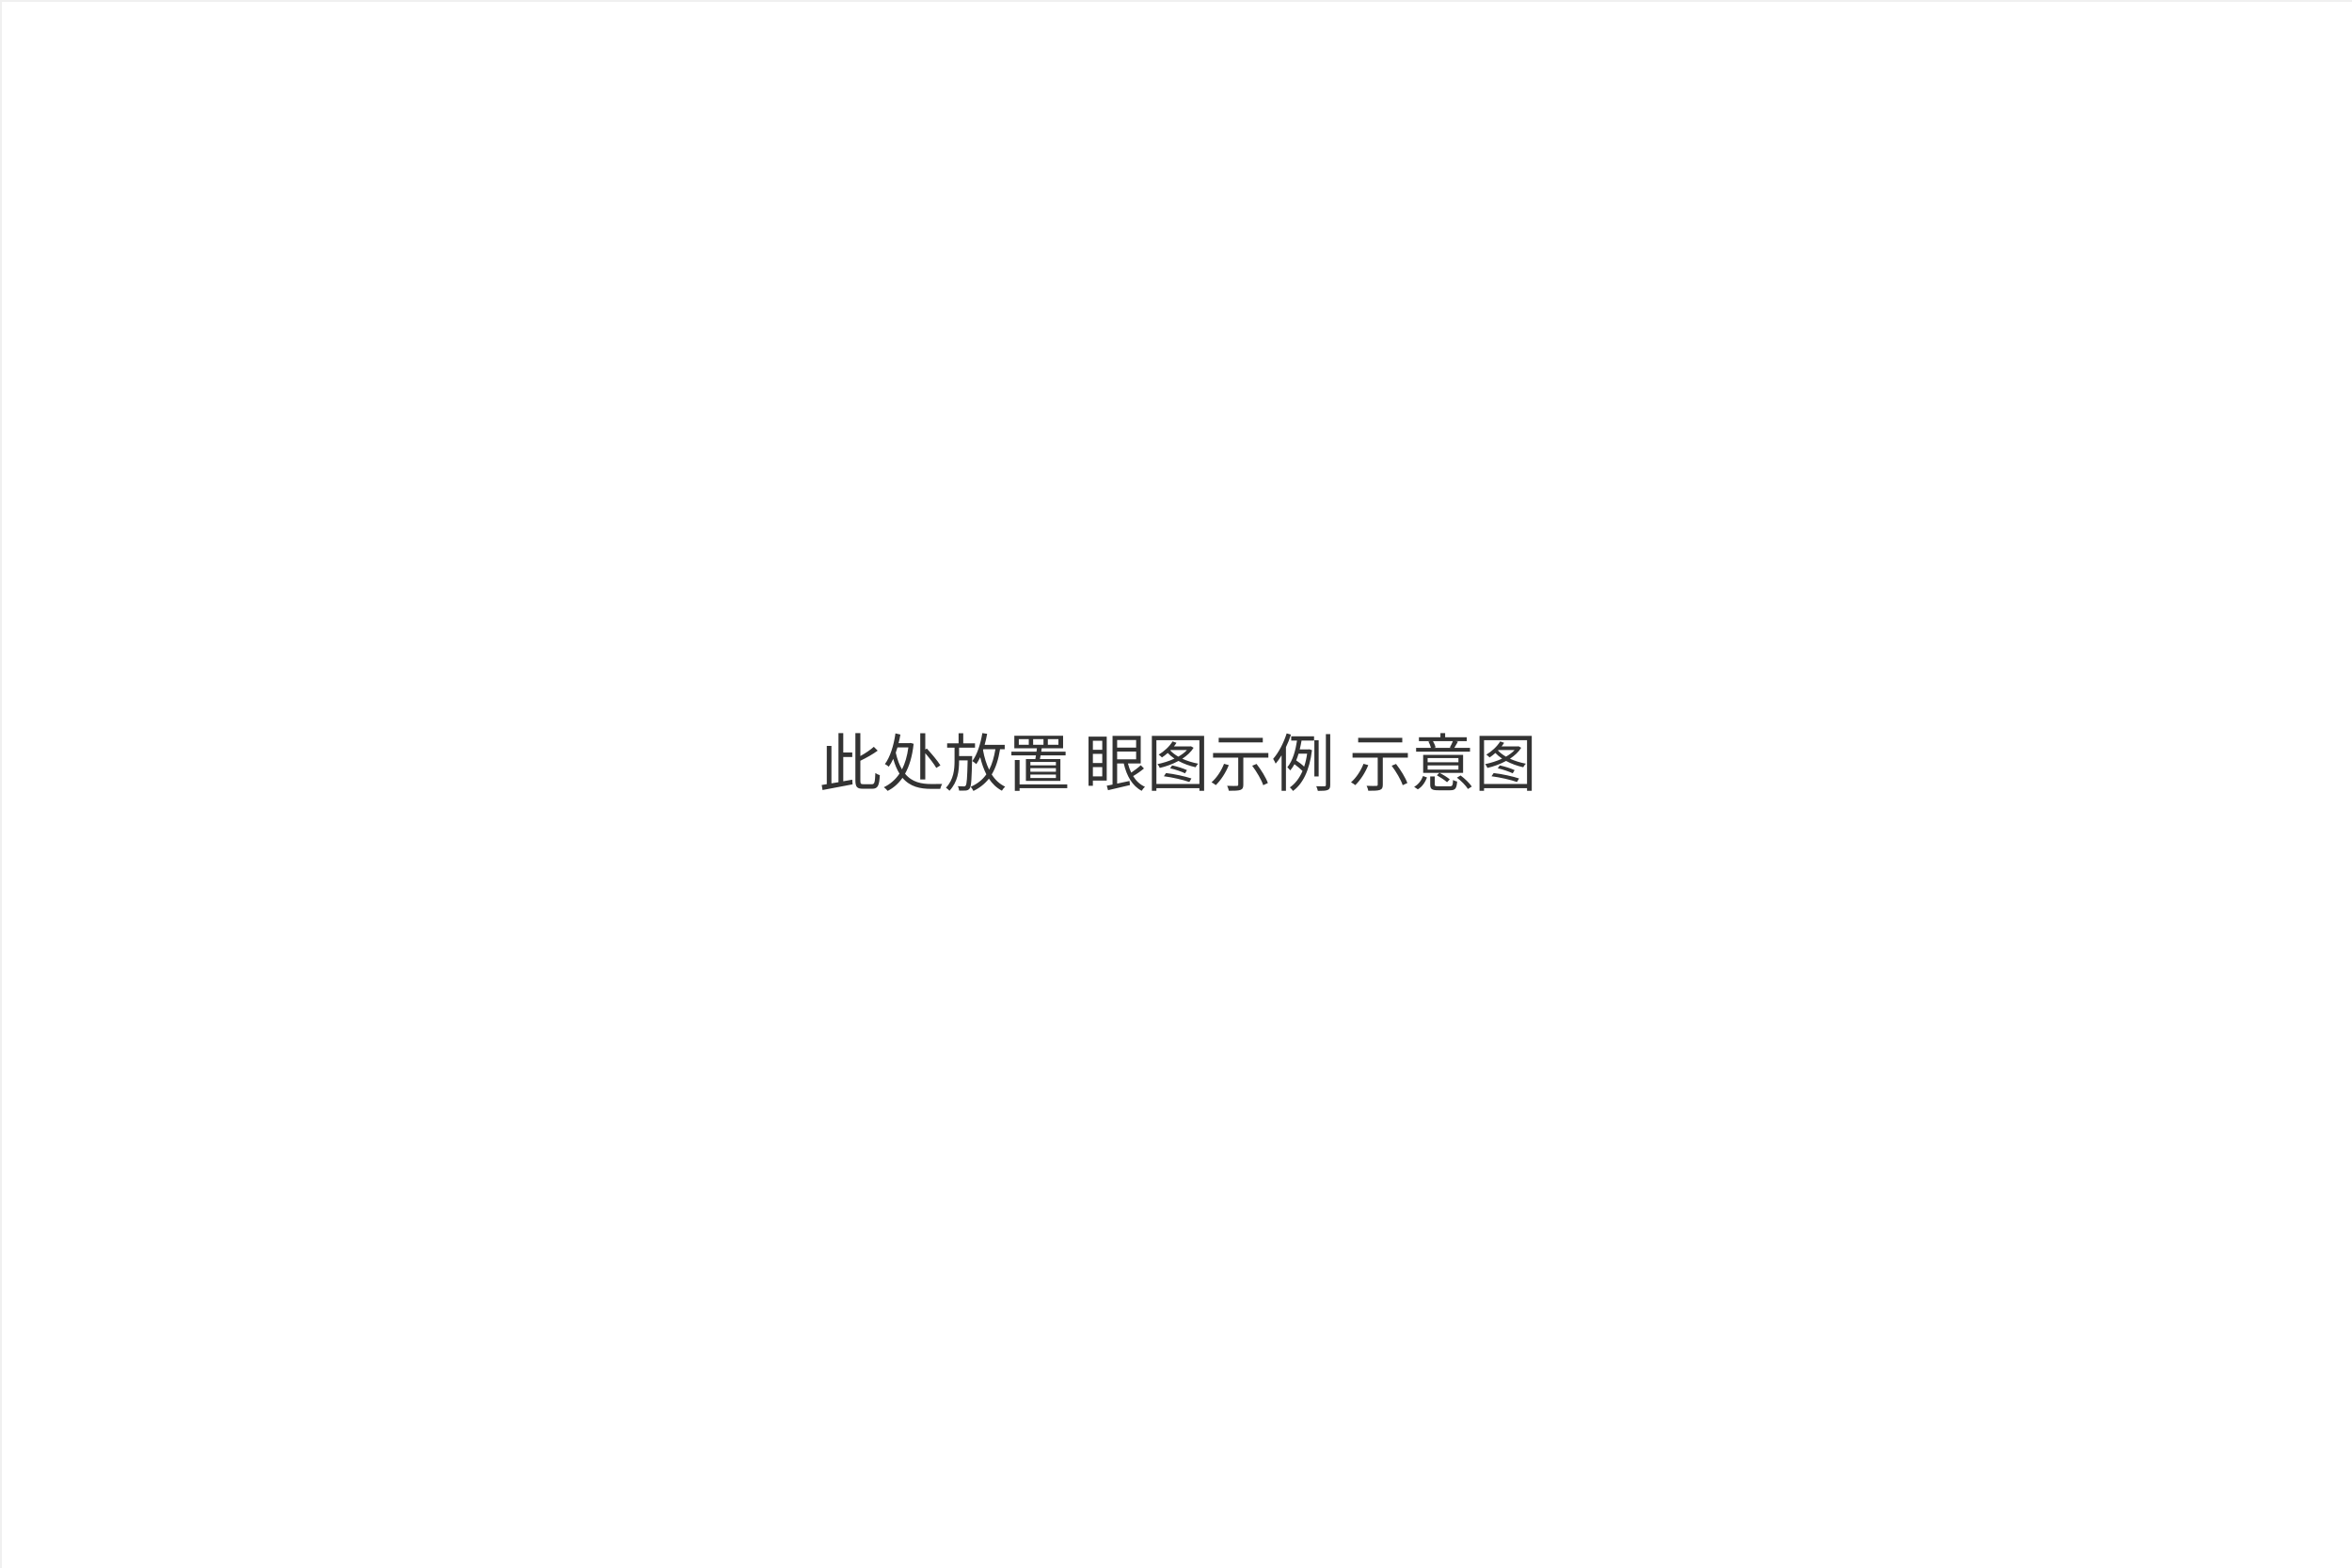
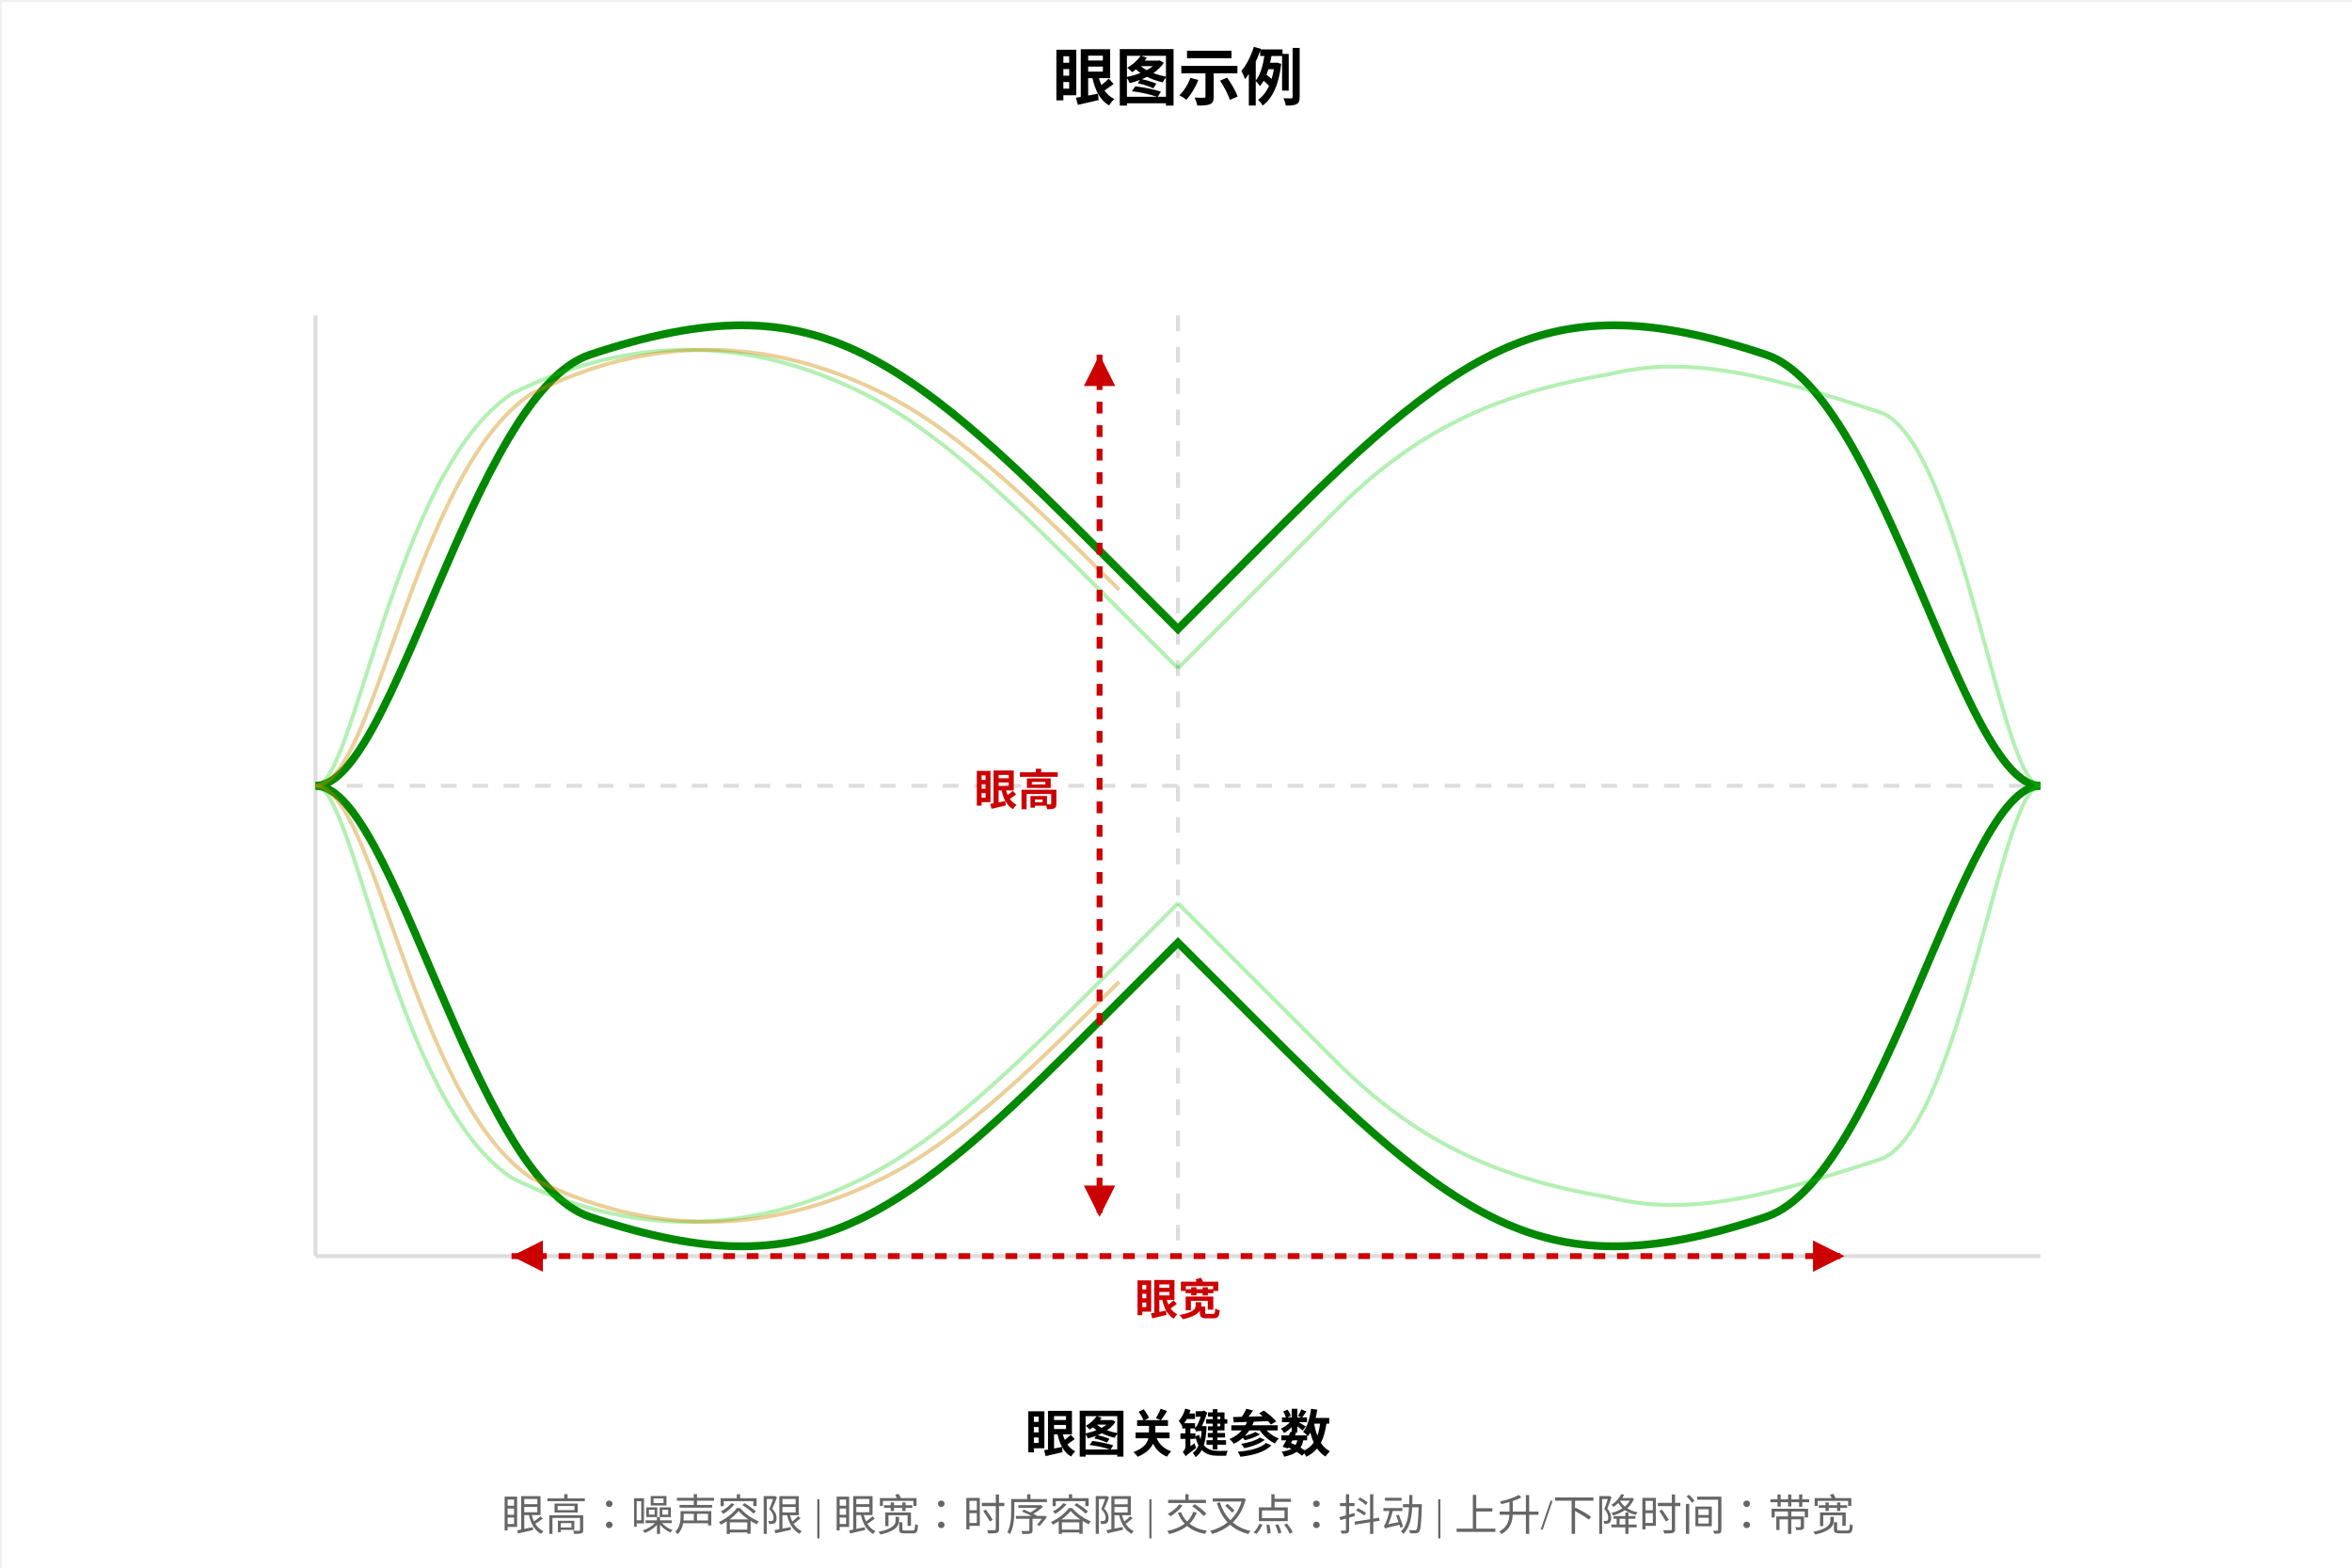
- <svg xmlns="http://www.w3.org/2000/svg" width="600" height="400">
+ <svg xmlns="http://www.w3.org/2000/svg" width="600" height="400" viewBox="0 0 600 400">
  <defs />
  <g transform="translate(0.5,0.5)">
    <rect x="0" y="0" width="600" height="400" fill="#ffffff" stroke="none" />
-     <text x="300" y="200" text-anchor="middle" font-size="16" fill="#333">此处放置 眼图示例 示意图</text>
+     <text x="300" y="25" text-anchor="middle" font-size="16" fill="#000" font-weight="bold">眼图示例</text>
+     <line x1="80" y1="80" x2="80" y2="320" stroke="#ddd" stroke-width="1" />
+     <line x1="80" y1="320" x2="520" y2="320" stroke="#ddd" stroke-width="1" />
+     <line x1="80" y1="200" x2="520" y2="200" stroke="#ddd" stroke-width="1" stroke-dasharray="4,4" />
+     <line x1="300" y1="80" x2="300" y2="320" stroke="#ddd" stroke-width="1" stroke-dasharray="4,4" />
+     <path d="M 80 200               C 100 200, 120 100, 150 90               C 180 80, 200 80, 220 90               C 240 100, 260 120, 280 140               C 290 150, 295 155, 300 160               C 305 155, 310 150, 320 140               C 340 120, 360 100, 380 90               C 400 80, 420 80, 450 90               C 480 100, 500 200, 520 200" fill="none" stroke="#080" stroke-width="2" />
+     <path d="M 80 200               C 100 200, 120 300, 150 310               C 180 320, 200 320, 220 310               C 240 300, 260 280, 280 260               C 290 250, 295 245, 300 240               C 305 245, 310 250, 320 260               C 340 280, 360 300, 380 310               C 400 320, 420 320, 450 310               C 480 300, 500 200, 520 200" fill="none" stroke="#080" stroke-width="2" />
+     <path d="M 80 200 C 90 200, 100 120, 130 100 C 160 85, 190 85, 220 100 C 240 110, 260 130, 280 150 C 290 160, 300 170, 300 170" fill="none" stroke="#0c0" stroke-width="1" opacity="0.3" />
+     <path d="M 80 200 C 90 200, 100 280, 130 300 C 160 315, 190 315, 220 300 C 240 290, 260 270, 280 250 C 290 240, 300 230, 300 230" fill="none" stroke="#0c0" stroke-width="1" opacity="0.3" />
+     <path d="M 300 170 C 310 160, 320 150, 340 130 C 360 110, 380 100, 410 95 C 430 90, 450 95, 480 105 C 500 115, 510 200, 520 200" fill="none" stroke="#0c0" stroke-width="1" opacity="0.3" />
+     <path d="M 300 230 C 310 240, 320 250, 340 270 C 360 290, 380 300, 410 305 C 430 310, 450 305, 480 295 C 500 285, 510 200, 520 200" fill="none" stroke="#0c0" stroke-width="1" opacity="0.3" />
+     <path d="M 80 200 C 95 200, 105 120, 135 100 C 165 85, 195 85, 225 100 C 245 110, 265 130, 285 150" fill="none" stroke="#c80" stroke-width="1" opacity="0.4" />
+     <path d="M 80 200 C 95 200, 105 280, 135 300 C 165 315, 195 315, 225 300 C 245 290, 265 270, 285 250" fill="none" stroke="#c80" stroke-width="1" opacity="0.4" />
+     <line x1="280" y1="90" x2="280" y2="310" stroke="#c00" stroke-width="1.5" stroke-dasharray="3,3" />
+     <polygon points="280,90 276,98 284,98" fill="#c00" />
+     <polygon points="280,310 276,302 284,302" fill="#c00" />
+     <text x="270" y="205" font-size="11" fill="#c00" text-anchor="end" font-weight="bold">眼高</text>
+     <line x1="130" y1="320" x2="470" y2="320" stroke="#c00" stroke-width="1.5" stroke-dasharray="3,3" />
+     <polygon points="130,320 138,316 138,324" fill="#c00" />
+     <polygon points="470,320 462,316 462,324" fill="#c00" />
+     <text x="300" y="335" text-anchor="middle" font-size="11" fill="#c00" font-weight="bold">眼宽</text>
+     <text x="300" y="370" text-anchor="middle" font-size="13" fill="#000" font-weight="bold">眼图关键参数</text>
+     <text x="300" y="390" text-anchor="middle" font-size="11" fill="#666">眼高：噪声容限 | 眼宽：时序容限 | 交叉点：抖动 | 上升/下降时间：带宽</text>
  </g>
</svg>
